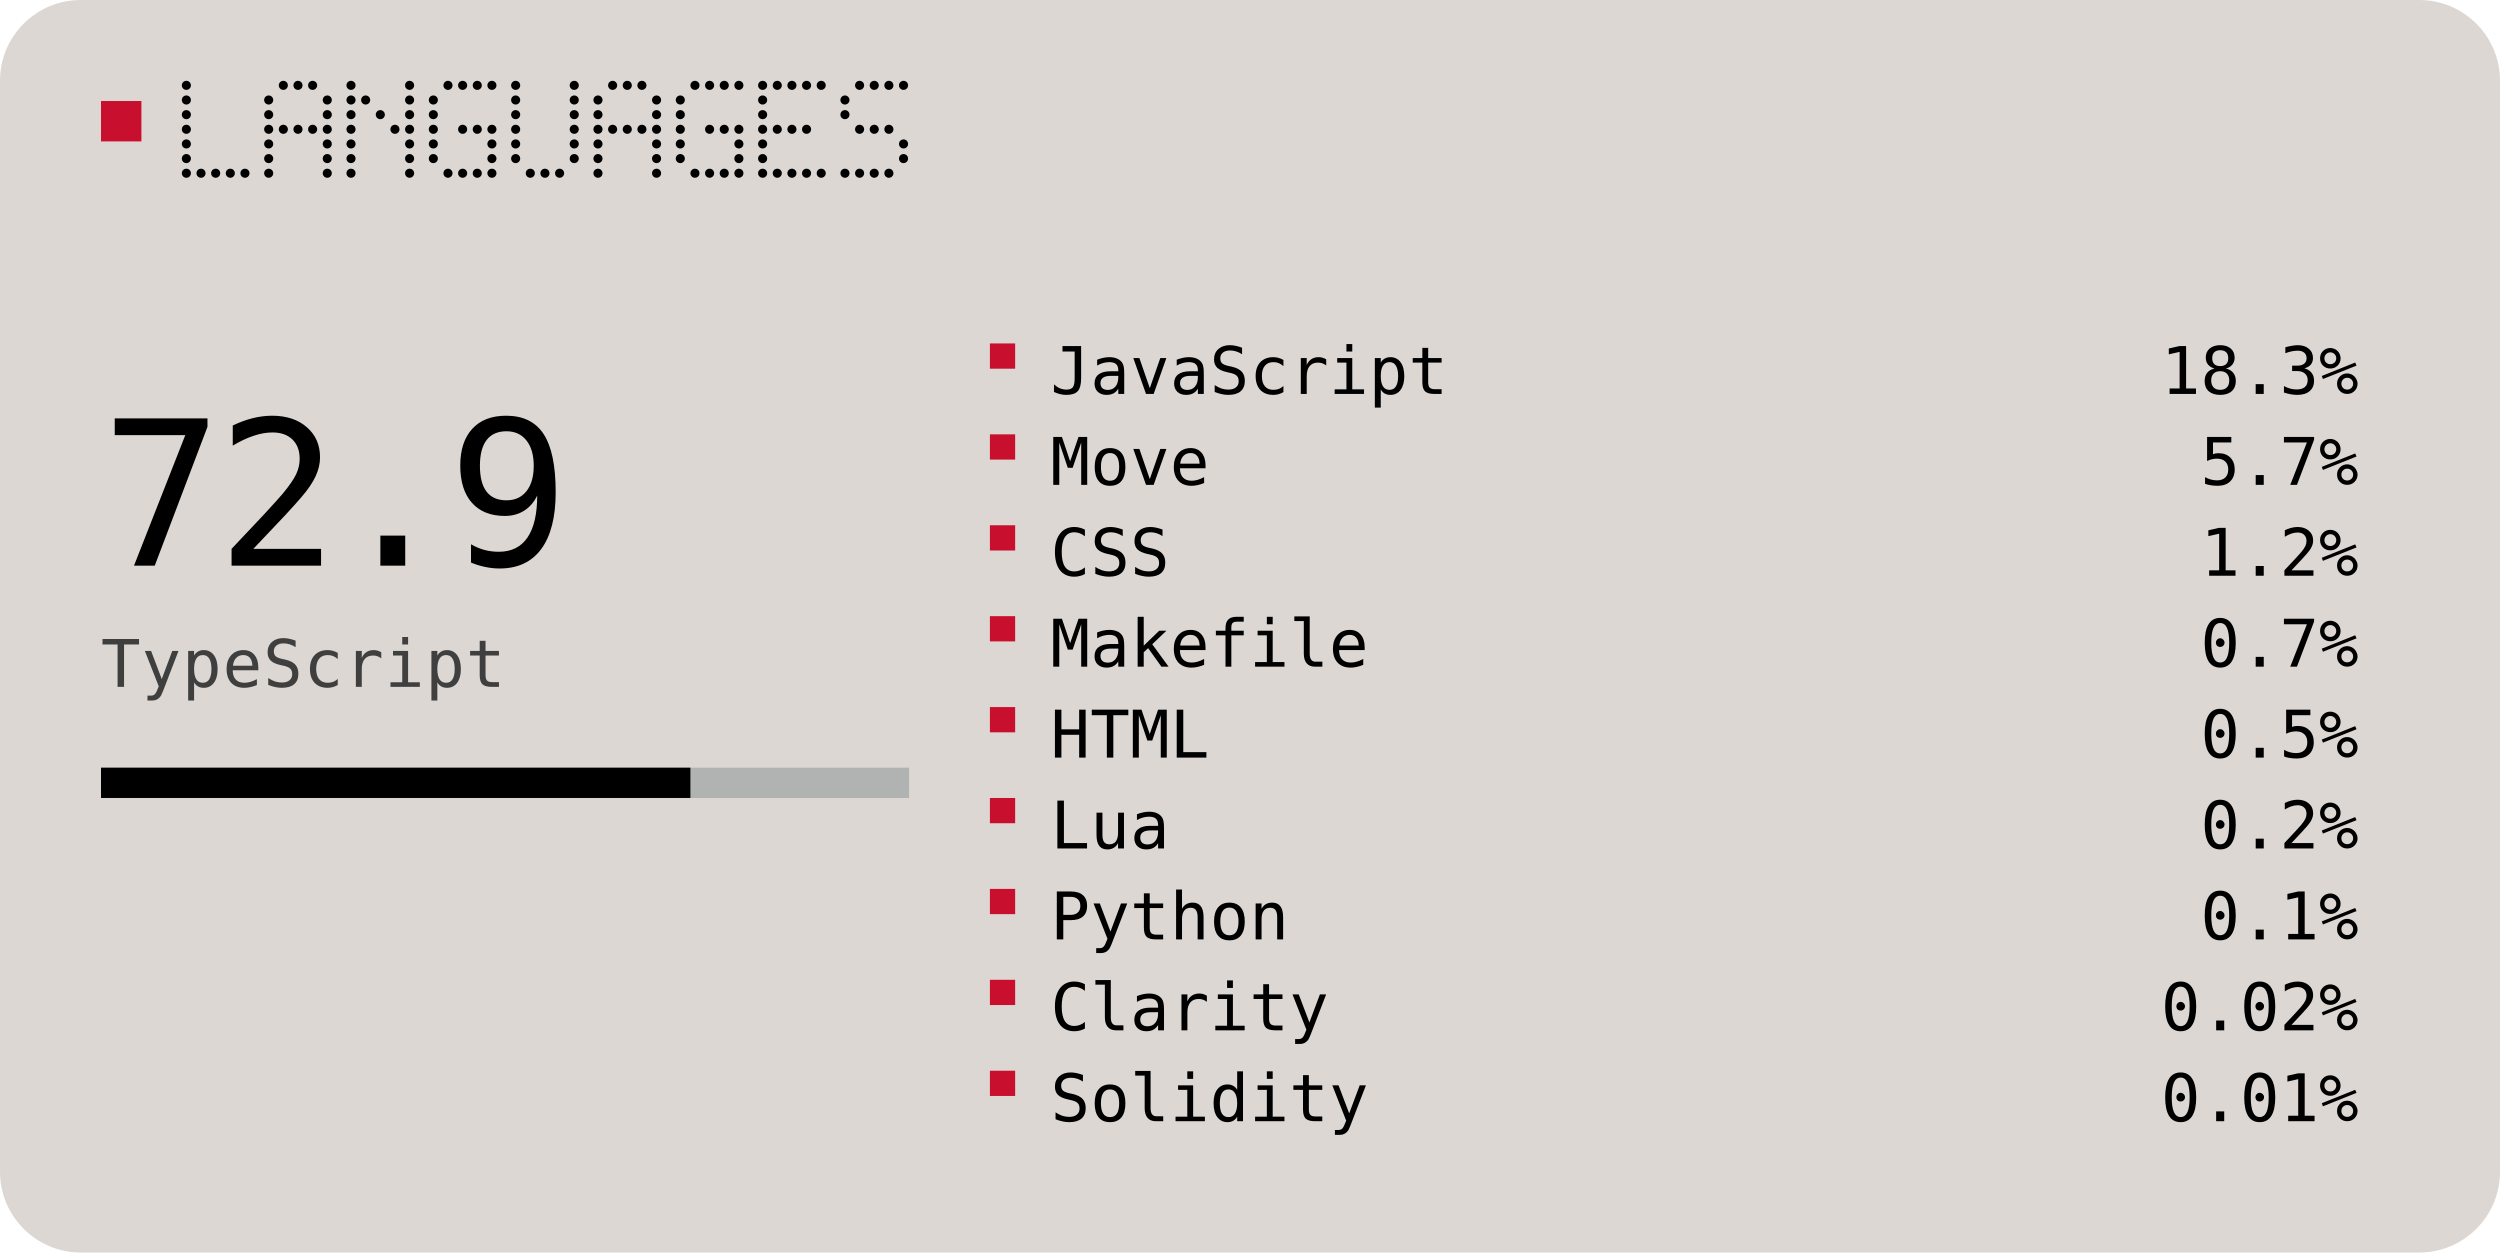
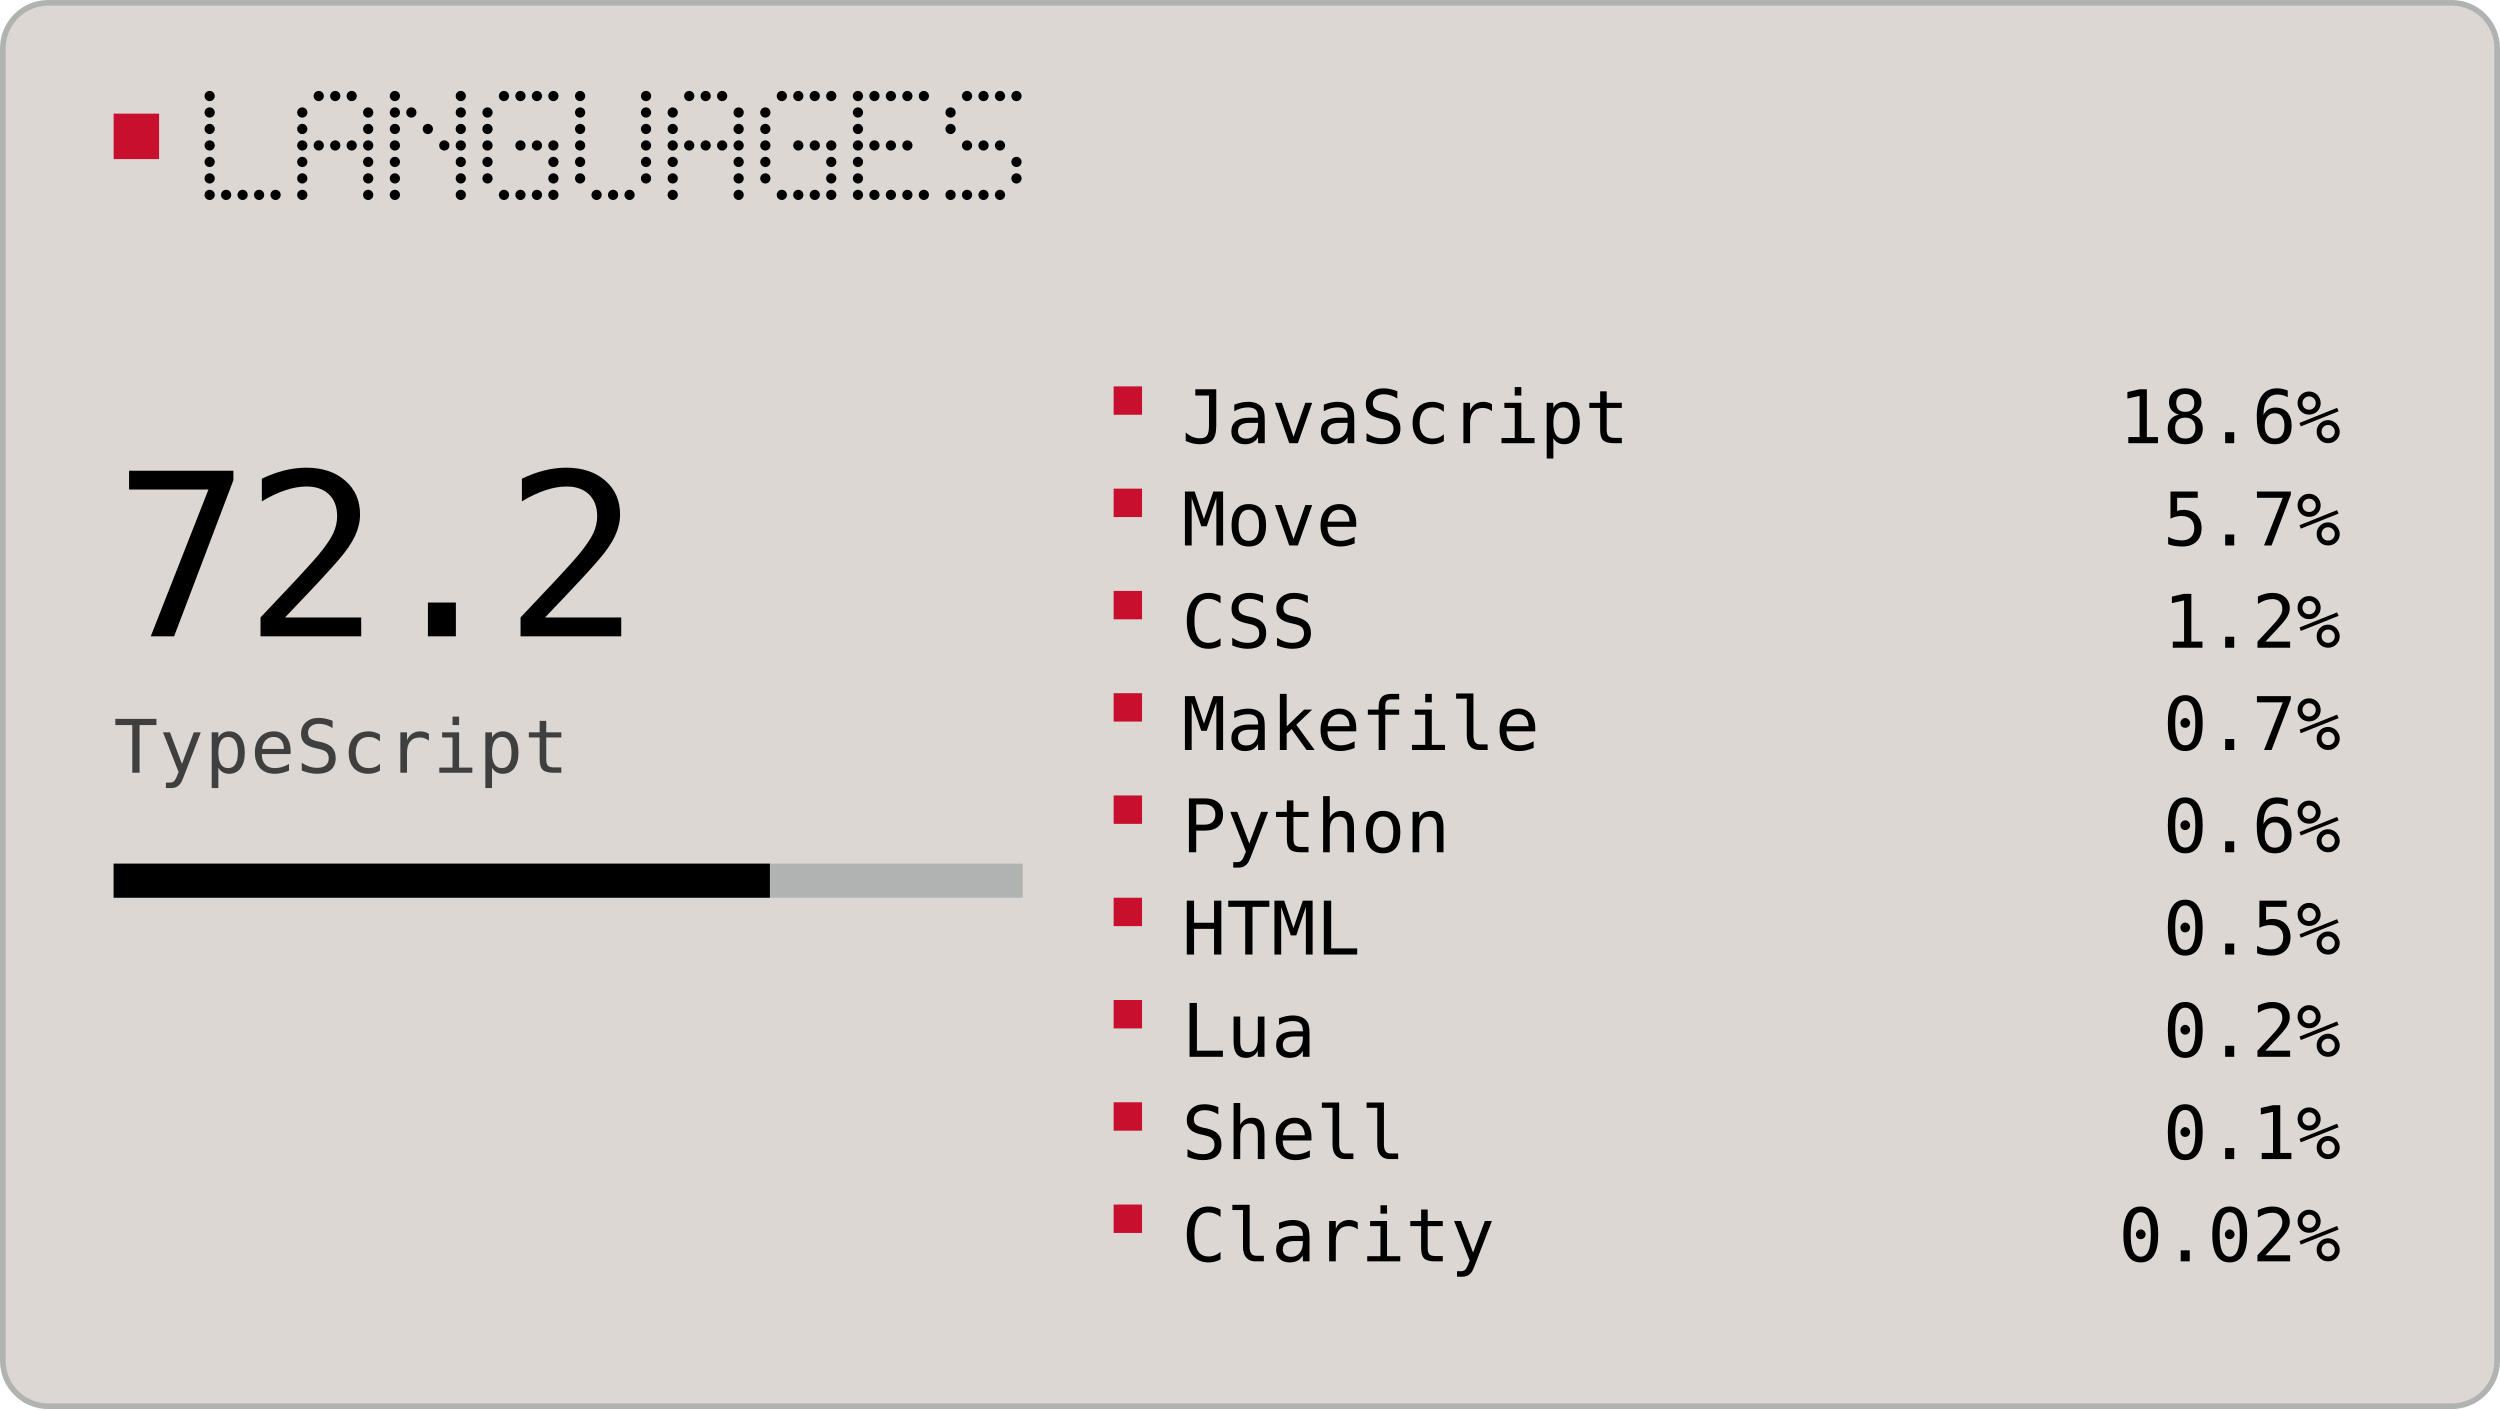
- <svg xmlns="http://www.w3.org/2000/svg" width="495" height="248" viewBox="0 0 495 248" role="img">
-   <rect width="495" height="248" rx="16" fill="#DCD7D2" />
+ <svg xmlns="http://www.w3.org/2000/svg" width="440" height="248" viewBox="0 0 440 248" role="img">
+   <rect x="0.5" y="0.5" width="439" height="247" rx="8" fill="#DCD7D2" stroke="#B1B3B3" />
  <rect x="20" y="20" width="8" height="8" fill="#C8102E" />
  <circle cx="36.9" cy="16.9" r="0.90" fill="#000000" />
  <circle cx="36.9" cy="19.8" r="0.90" fill="#000000" />
  <circle cx="36.9" cy="22.7" r="0.90" fill="#000000" />
  <circle cx="36.9" cy="25.6" r="0.90" fill="#000000" />
  <circle cx="36.9" cy="28.5" r="0.90" fill="#000000" />
  <circle cx="36.9" cy="31.4" r="0.90" fill="#000000" />
  <circle cx="36.9" cy="34.3" r="0.90" fill="#000000" />
  <circle cx="39.8" cy="34.3" r="0.90" fill="#000000" />
  <circle cx="42.7" cy="34.3" r="0.90" fill="#000000" />
  <circle cx="45.6" cy="34.3" r="0.90" fill="#000000" />
  <circle cx="48.5" cy="34.3" r="0.90" fill="#000000" />
  <circle cx="56.1" cy="16.9" r="0.90" fill="#000000" />
  <circle cx="59.0" cy="16.9" r="0.90" fill="#000000" />
  <circle cx="61.9" cy="16.9" r="0.90" fill="#000000" />
  <circle cx="53.2" cy="19.8" r="0.90" fill="#000000" />
  <circle cx="64.8" cy="19.8" r="0.90" fill="#000000" />
  <circle cx="53.2" cy="22.7" r="0.90" fill="#000000" />
  <circle cx="64.8" cy="22.7" r="0.90" fill="#000000" />
  <circle cx="53.2" cy="25.6" r="0.90" fill="#000000" />
  <circle cx="56.1" cy="25.6" r="0.90" fill="#000000" />
  <circle cx="59.0" cy="25.6" r="0.90" fill="#000000" />
  <circle cx="61.9" cy="25.6" r="0.90" fill="#000000" />
  <circle cx="64.8" cy="25.6" r="0.90" fill="#000000" />
  <circle cx="53.2" cy="28.5" r="0.90" fill="#000000" />
  <circle cx="64.8" cy="28.5" r="0.90" fill="#000000" />
  <circle cx="53.2" cy="31.4" r="0.90" fill="#000000" />
  <circle cx="64.8" cy="31.4" r="0.90" fill="#000000" />
  <circle cx="53.2" cy="34.3" r="0.90" fill="#000000" />
  <circle cx="64.8" cy="34.3" r="0.90" fill="#000000" />
  <circle cx="69.5" cy="16.9" r="0.90" fill="#000000" />
  <circle cx="81.1" cy="16.9" r="0.90" fill="#000000" />
  <circle cx="69.5" cy="19.8" r="0.90" fill="#000000" />
  <circle cx="72.4" cy="19.8" r="0.90" fill="#000000" />
  <circle cx="81.1" cy="19.8" r="0.90" fill="#000000" />
  <circle cx="69.5" cy="22.7" r="0.90" fill="#000000" />
  <circle cx="75.3" cy="22.7" r="0.90" fill="#000000" />
  <circle cx="81.1" cy="22.7" r="0.90" fill="#000000" />
  <circle cx="69.5" cy="25.6" r="0.90" fill="#000000" />
  <circle cx="78.2" cy="25.6" r="0.90" fill="#000000" />
  <circle cx="81.1" cy="25.6" r="0.90" fill="#000000" />
  <circle cx="69.5" cy="28.5" r="0.90" fill="#000000" />
  <circle cx="81.1" cy="28.5" r="0.90" fill="#000000" />
  <circle cx="69.5" cy="31.4" r="0.90" fill="#000000" />
  <circle cx="81.1" cy="31.4" r="0.90" fill="#000000" />
  <circle cx="69.5" cy="34.3" r="0.90" fill="#000000" />
  <circle cx="81.1" cy="34.3" r="0.90" fill="#000000" />
  <circle cx="88.7" cy="16.9" r="0.90" fill="#000000" />
  <circle cx="91.6" cy="16.9" r="0.90" fill="#000000" />
  <circle cx="94.5" cy="16.9" r="0.90" fill="#000000" />
  <circle cx="97.4" cy="16.9" r="0.90" fill="#000000" />
  <circle cx="85.8" cy="19.8" r="0.90" fill="#000000" />
  <circle cx="85.8" cy="22.7" r="0.90" fill="#000000" />
  <circle cx="85.8" cy="25.6" r="0.90" fill="#000000" />
  <circle cx="91.6" cy="25.6" r="0.90" fill="#000000" />
  <circle cx="94.5" cy="25.6" r="0.90" fill="#000000" />
  <circle cx="97.4" cy="25.6" r="0.90" fill="#000000" />
  <circle cx="85.8" cy="28.5" r="0.90" fill="#000000" />
  <circle cx="97.4" cy="28.5" r="0.90" fill="#000000" />
  <circle cx="85.8" cy="31.4" r="0.90" fill="#000000" />
  <circle cx="97.4" cy="31.4" r="0.90" fill="#000000" />
  <circle cx="88.7" cy="34.3" r="0.90" fill="#000000" />
  <circle cx="91.6" cy="34.3" r="0.90" fill="#000000" />
  <circle cx="94.5" cy="34.3" r="0.90" fill="#000000" />
  <circle cx="97.4" cy="34.3" r="0.90" fill="#000000" />
  <circle cx="102.1" cy="16.9" r="0.90" fill="#000000" />
  <circle cx="113.7" cy="16.9" r="0.90" fill="#000000" />
  <circle cx="102.1" cy="19.8" r="0.90" fill="#000000" />
  <circle cx="113.7" cy="19.8" r="0.90" fill="#000000" />
  <circle cx="102.1" cy="22.7" r="0.90" fill="#000000" />
  <circle cx="113.7" cy="22.7" r="0.90" fill="#000000" />
  <circle cx="102.1" cy="25.6" r="0.90" fill="#000000" />
  <circle cx="113.7" cy="25.6" r="0.90" fill="#000000" />
  <circle cx="102.1" cy="28.5" r="0.90" fill="#000000" />
  <circle cx="113.7" cy="28.5" r="0.90" fill="#000000" />
  <circle cx="102.1" cy="31.4" r="0.90" fill="#000000" />
  <circle cx="113.7" cy="31.4" r="0.90" fill="#000000" />
  <circle cx="105.0" cy="34.3" r="0.90" fill="#000000" />
  <circle cx="107.9" cy="34.3" r="0.90" fill="#000000" />
  <circle cx="110.8" cy="34.3" r="0.90" fill="#000000" />
  <circle cx="121.3" cy="16.9" r="0.90" fill="#000000" />
  <circle cx="124.2" cy="16.9" r="0.90" fill="#000000" />
  <circle cx="127.1" cy="16.9" r="0.90" fill="#000000" />
  <circle cx="118.4" cy="19.8" r="0.90" fill="#000000" />
  <circle cx="130.0" cy="19.8" r="0.90" fill="#000000" />
  <circle cx="118.4" cy="22.7" r="0.90" fill="#000000" />
  <circle cx="130.0" cy="22.7" r="0.90" fill="#000000" />
  <circle cx="118.4" cy="25.6" r="0.90" fill="#000000" />
  <circle cx="121.3" cy="25.6" r="0.90" fill="#000000" />
  <circle cx="124.2" cy="25.6" r="0.90" fill="#000000" />
  <circle cx="127.1" cy="25.6" r="0.90" fill="#000000" />
  <circle cx="130.0" cy="25.6" r="0.90" fill="#000000" />
  <circle cx="118.4" cy="28.5" r="0.90" fill="#000000" />
  <circle cx="130.0" cy="28.5" r="0.90" fill="#000000" />
  <circle cx="118.4" cy="31.4" r="0.90" fill="#000000" />
  <circle cx="130.0" cy="31.4" r="0.90" fill="#000000" />
  <circle cx="118.4" cy="34.3" r="0.90" fill="#000000" />
  <circle cx="130.0" cy="34.3" r="0.90" fill="#000000" />
  <circle cx="137.6" cy="16.9" r="0.90" fill="#000000" />
  <circle cx="140.5" cy="16.9" r="0.90" fill="#000000" />
  <circle cx="143.4" cy="16.9" r="0.90" fill="#000000" />
  <circle cx="146.3" cy="16.9" r="0.90" fill="#000000" />
  <circle cx="134.7" cy="19.8" r="0.90" fill="#000000" />
  <circle cx="134.7" cy="22.7" r="0.90" fill="#000000" />
  <circle cx="134.7" cy="25.6" r="0.90" fill="#000000" />
  <circle cx="140.5" cy="25.6" r="0.90" fill="#000000" />
  <circle cx="143.4" cy="25.6" r="0.90" fill="#000000" />
  <circle cx="146.3" cy="25.6" r="0.90" fill="#000000" />
  <circle cx="134.7" cy="28.5" r="0.90" fill="#000000" />
  <circle cx="146.3" cy="28.5" r="0.90" fill="#000000" />
  <circle cx="134.7" cy="31.4" r="0.90" fill="#000000" />
  <circle cx="146.3" cy="31.4" r="0.90" fill="#000000" />
  <circle cx="137.6" cy="34.3" r="0.90" fill="#000000" />
  <circle cx="140.5" cy="34.3" r="0.90" fill="#000000" />
  <circle cx="143.4" cy="34.3" r="0.90" fill="#000000" />
  <circle cx="146.3" cy="34.3" r="0.90" fill="#000000" />
  <circle cx="151.0" cy="16.9" r="0.90" fill="#000000" />
  <circle cx="153.9" cy="16.9" r="0.90" fill="#000000" />
  <circle cx="156.8" cy="16.9" r="0.90" fill="#000000" />
  <circle cx="159.7" cy="16.9" r="0.90" fill="#000000" />
  <circle cx="162.6" cy="16.9" r="0.90" fill="#000000" />
  <circle cx="151.0" cy="19.8" r="0.90" fill="#000000" />
  <circle cx="151.0" cy="22.7" r="0.90" fill="#000000" />
  <circle cx="151.0" cy="25.6" r="0.90" fill="#000000" />
  <circle cx="153.9" cy="25.6" r="0.90" fill="#000000" />
  <circle cx="156.8" cy="25.6" r="0.90" fill="#000000" />
  <circle cx="159.7" cy="25.6" r="0.90" fill="#000000" />
  <circle cx="151.0" cy="28.5" r="0.90" fill="#000000" />
  <circle cx="151.0" cy="31.4" r="0.90" fill="#000000" />
  <circle cx="151.0" cy="34.3" r="0.90" fill="#000000" />
  <circle cx="153.9" cy="34.3" r="0.90" fill="#000000" />
  <circle cx="156.8" cy="34.3" r="0.90" fill="#000000" />
  <circle cx="159.7" cy="34.3" r="0.90" fill="#000000" />
  <circle cx="162.6" cy="34.3" r="0.90" fill="#000000" />
  <circle cx="170.2" cy="16.9" r="0.90" fill="#000000" />
  <circle cx="173.1" cy="16.9" r="0.90" fill="#000000" />
  <circle cx="176.0" cy="16.9" r="0.90" fill="#000000" />
  <circle cx="178.9" cy="16.9" r="0.90" fill="#000000" />
  <circle cx="167.3" cy="19.8" r="0.90" fill="#000000" />
  <circle cx="167.3" cy="22.7" r="0.90" fill="#000000" />
  <circle cx="170.2" cy="25.6" r="0.90" fill="#000000" />
  <circle cx="173.1" cy="25.6" r="0.90" fill="#000000" />
  <circle cx="176.0" cy="25.6" r="0.90" fill="#000000" />
  <circle cx="178.9" cy="28.5" r="0.90" fill="#000000" />
  <circle cx="178.9" cy="31.4" r="0.90" fill="#000000" />
  <circle cx="167.3" cy="34.3" r="0.90" fill="#000000" />
  <circle cx="170.2" cy="34.3" r="0.90" fill="#000000" />
  <circle cx="173.1" cy="34.3" r="0.90" fill="#000000" />
  <circle cx="176.0" cy="34.3" r="0.90" fill="#000000" />
-   <text x="20" y="112" fill="#000000" text-anchor="start" font-family="ui-monospace, Geist Mono, monospace" font-size="40" letter-spacing="-1.2" dominant-baseline="auto">72.9</text>
+   <text x="20" y="112" fill="#000000" text-anchor="start" font-family="ui-monospace, Geist Mono, monospace" font-size="40" letter-spacing="-1.2" dominant-baseline="auto">72.2</text>
  <text x="20" y="136" fill="#3F3F3F" text-anchor="start" font-family="ui-monospace, Geist Mono, monospace" font-size="13" letter-spacing="0.2" dominant-baseline="auto">TypeScript</text>
  <rect x="20.0" y="152.0" width="160.0" height="6" fill="#B1B3B3" />
-   <rect x="20.0" y="152.0" width="116.7" height="6" fill="#000000" />
+   <rect x="20.0" y="152.0" width="115.5" height="6" fill="#000000" />
  <rect x="196.0" y="68" width="5" height="5" fill="#C8102E" />
  <text x="208.0" y="78" fill="#000000" text-anchor="start" font-family="ui-monospace, Geist Mono, monospace" font-size="13" letter-spacing="0.05" dominant-baseline="auto">JavaScript</text>
-   <text x="467.0" y="78" fill="#000000" text-anchor="end" font-family="ui-monospace, Geist Mono, monospace" font-size="13" letter-spacing="0" dominant-baseline="auto">18.3%</text>
+   <text x="412.0" y="78" fill="#000000" text-anchor="end" font-family="ui-monospace, Geist Mono, monospace" font-size="13" letter-spacing="0" dominant-baseline="auto">18.6%</text>
  <rect x="196.0" y="86" width="5" height="5" fill="#C8102E" />
  <text x="208.0" y="96" fill="#000000" text-anchor="start" font-family="ui-monospace, Geist Mono, monospace" font-size="13" letter-spacing="0.05" dominant-baseline="auto">Move</text>
-   <text x="467.0" y="96" fill="#000000" text-anchor="end" font-family="ui-monospace, Geist Mono, monospace" font-size="13" letter-spacing="0" dominant-baseline="auto">5.7%</text>
+   <text x="412.0" y="96" fill="#000000" text-anchor="end" font-family="ui-monospace, Geist Mono, monospace" font-size="13" letter-spacing="0" dominant-baseline="auto">5.7%</text>
  <rect x="196.0" y="104" width="5" height="5" fill="#C8102E" />
  <text x="208.0" y="114" fill="#000000" text-anchor="start" font-family="ui-monospace, Geist Mono, monospace" font-size="13" letter-spacing="0.05" dominant-baseline="auto">CSS</text>
-   <text x="467.0" y="114" fill="#000000" text-anchor="end" font-family="ui-monospace, Geist Mono, monospace" font-size="13" letter-spacing="0" dominant-baseline="auto">1.2%</text>
+   <text x="412.0" y="114" fill="#000000" text-anchor="end" font-family="ui-monospace, Geist Mono, monospace" font-size="13" letter-spacing="0" dominant-baseline="auto">1.2%</text>
  <rect x="196.0" y="122" width="5" height="5" fill="#C8102E" />
  <text x="208.0" y="132" fill="#000000" text-anchor="start" font-family="ui-monospace, Geist Mono, monospace" font-size="13" letter-spacing="0.05" dominant-baseline="auto">Makefile</text>
-   <text x="467.0" y="132" fill="#000000" text-anchor="end" font-family="ui-monospace, Geist Mono, monospace" font-size="13" letter-spacing="0" dominant-baseline="auto">0.7%</text>
+   <text x="412.0" y="132" fill="#000000" text-anchor="end" font-family="ui-monospace, Geist Mono, monospace" font-size="13" letter-spacing="0" dominant-baseline="auto">0.7%</text>
  <rect x="196.0" y="140" width="5" height="5" fill="#C8102E" />
-   <text x="208.0" y="150" fill="#000000" text-anchor="start" font-family="ui-monospace, Geist Mono, monospace" font-size="13" letter-spacing="0.05" dominant-baseline="auto">HTML</text>
-   <text x="467.0" y="150" fill="#000000" text-anchor="end" font-family="ui-monospace, Geist Mono, monospace" font-size="13" letter-spacing="0" dominant-baseline="auto">0.5%</text>
+   <text x="208.0" y="150" fill="#000000" text-anchor="start" font-family="ui-monospace, Geist Mono, monospace" font-size="13" letter-spacing="0.05" dominant-baseline="auto">Python</text>
+   <text x="412.0" y="150" fill="#000000" text-anchor="end" font-family="ui-monospace, Geist Mono, monospace" font-size="13" letter-spacing="0" dominant-baseline="auto">0.6%</text>
  <rect x="196.0" y="158" width="5" height="5" fill="#C8102E" />
-   <text x="208.0" y="168" fill="#000000" text-anchor="start" font-family="ui-monospace, Geist Mono, monospace" font-size="13" letter-spacing="0.05" dominant-baseline="auto">Lua</text>
-   <text x="467.0" y="168" fill="#000000" text-anchor="end" font-family="ui-monospace, Geist Mono, monospace" font-size="13" letter-spacing="0" dominant-baseline="auto">0.2%</text>
+   <text x="208.0" y="168" fill="#000000" text-anchor="start" font-family="ui-monospace, Geist Mono, monospace" font-size="13" letter-spacing="0.05" dominant-baseline="auto">HTML</text>
+   <text x="412.0" y="168" fill="#000000" text-anchor="end" font-family="ui-monospace, Geist Mono, monospace" font-size="13" letter-spacing="0" dominant-baseline="auto">0.5%</text>
  <rect x="196.0" y="176" width="5" height="5" fill="#C8102E" />
-   <text x="208.0" y="186" fill="#000000" text-anchor="start" font-family="ui-monospace, Geist Mono, monospace" font-size="13" letter-spacing="0.05" dominant-baseline="auto">Python</text>
-   <text x="467.0" y="186" fill="#000000" text-anchor="end" font-family="ui-monospace, Geist Mono, monospace" font-size="13" letter-spacing="0" dominant-baseline="auto">0.1%</text>
+   <text x="208.0" y="186" fill="#000000" text-anchor="start" font-family="ui-monospace, Geist Mono, monospace" font-size="13" letter-spacing="0.05" dominant-baseline="auto">Lua</text>
+   <text x="412.0" y="186" fill="#000000" text-anchor="end" font-family="ui-monospace, Geist Mono, monospace" font-size="13" letter-spacing="0" dominant-baseline="auto">0.2%</text>
  <rect x="196.0" y="194" width="5" height="5" fill="#C8102E" />
-   <text x="208.0" y="204" fill="#000000" text-anchor="start" font-family="ui-monospace, Geist Mono, monospace" font-size="13" letter-spacing="0.05" dominant-baseline="auto">Clarity</text>
-   <text x="467.0" y="204" fill="#000000" text-anchor="end" font-family="ui-monospace, Geist Mono, monospace" font-size="13" letter-spacing="0" dominant-baseline="auto">0.02%</text>
+   <text x="208.0" y="204" fill="#000000" text-anchor="start" font-family="ui-monospace, Geist Mono, monospace" font-size="13" letter-spacing="0.05" dominant-baseline="auto">Shell</text>
+   <text x="412.0" y="204" fill="#000000" text-anchor="end" font-family="ui-monospace, Geist Mono, monospace" font-size="13" letter-spacing="0" dominant-baseline="auto">0.1%</text>
  <rect x="196.0" y="212" width="5" height="5" fill="#C8102E" />
-   <text x="208.0" y="222" fill="#000000" text-anchor="start" font-family="ui-monospace, Geist Mono, monospace" font-size="13" letter-spacing="0.05" dominant-baseline="auto">Solidity</text>
-   <text x="467.0" y="222" fill="#000000" text-anchor="end" font-family="ui-monospace, Geist Mono, monospace" font-size="13" letter-spacing="0" dominant-baseline="auto">0.01%</text>
+   <text x="208.0" y="222" fill="#000000" text-anchor="start" font-family="ui-monospace, Geist Mono, monospace" font-size="13" letter-spacing="0.05" dominant-baseline="auto">Clarity</text>
+   <text x="412.0" y="222" fill="#000000" text-anchor="end" font-family="ui-monospace, Geist Mono, monospace" font-size="13" letter-spacing="0" dominant-baseline="auto">0.02%</text>
</svg>
